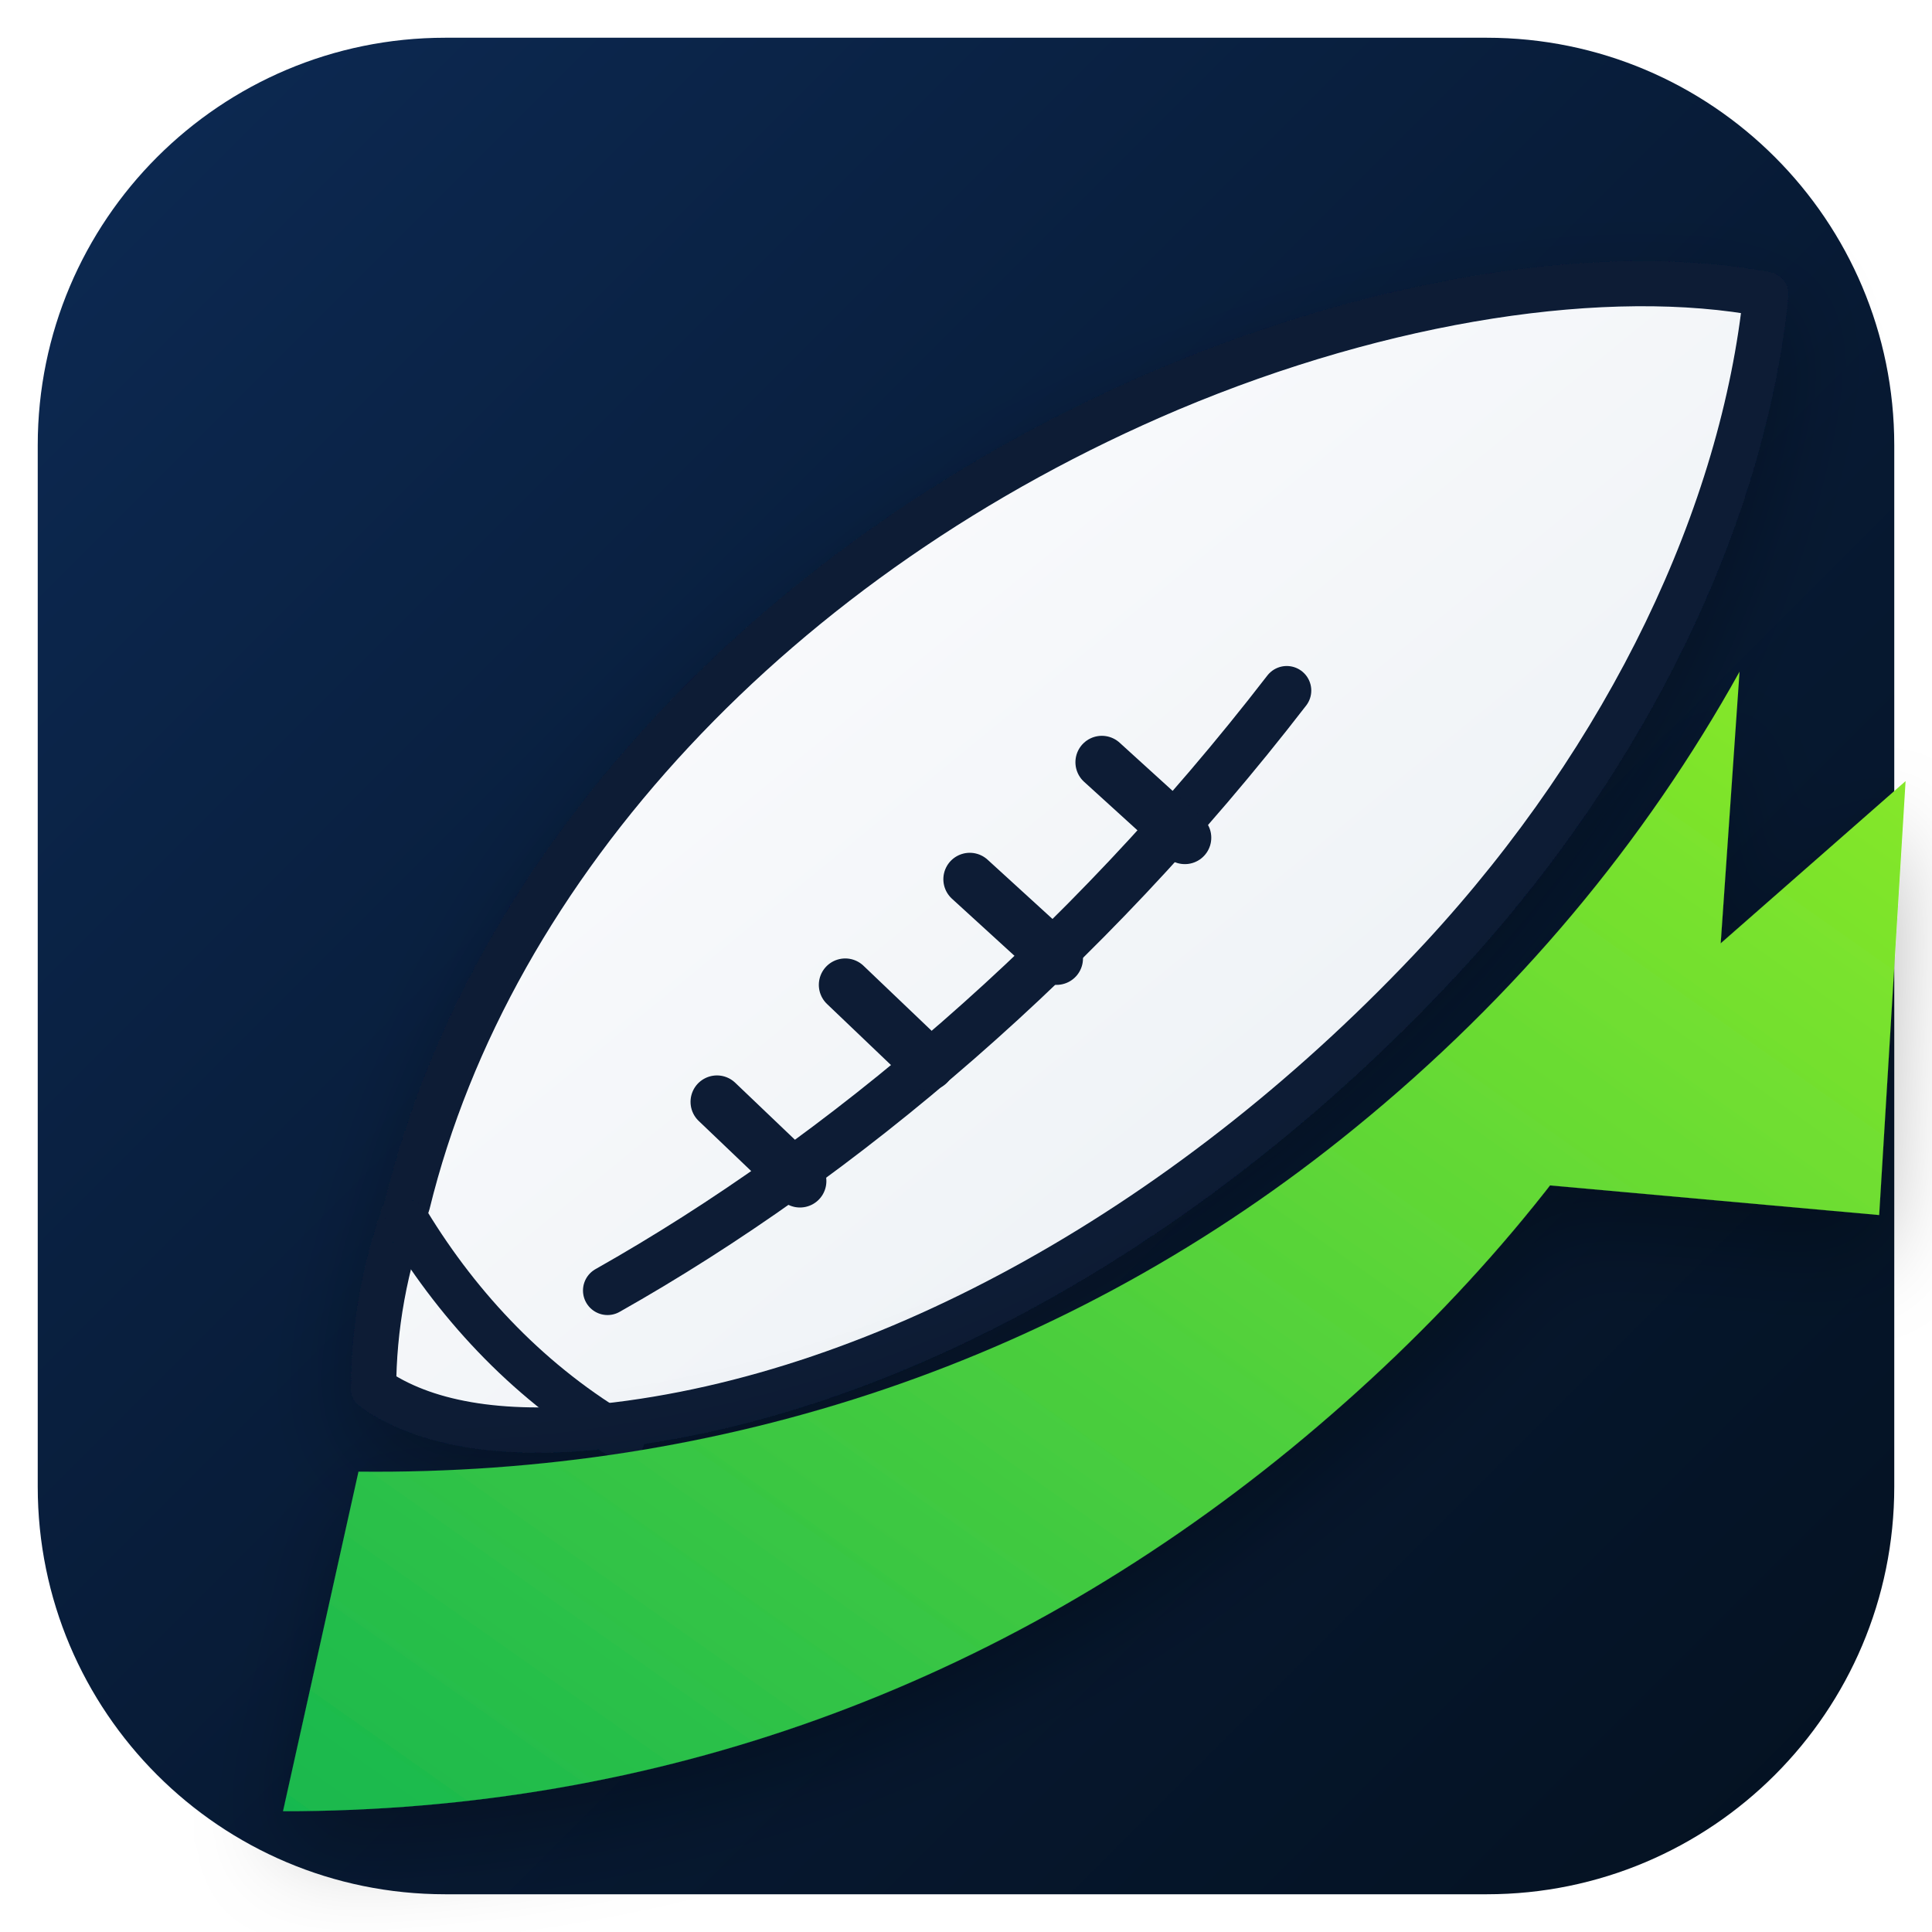
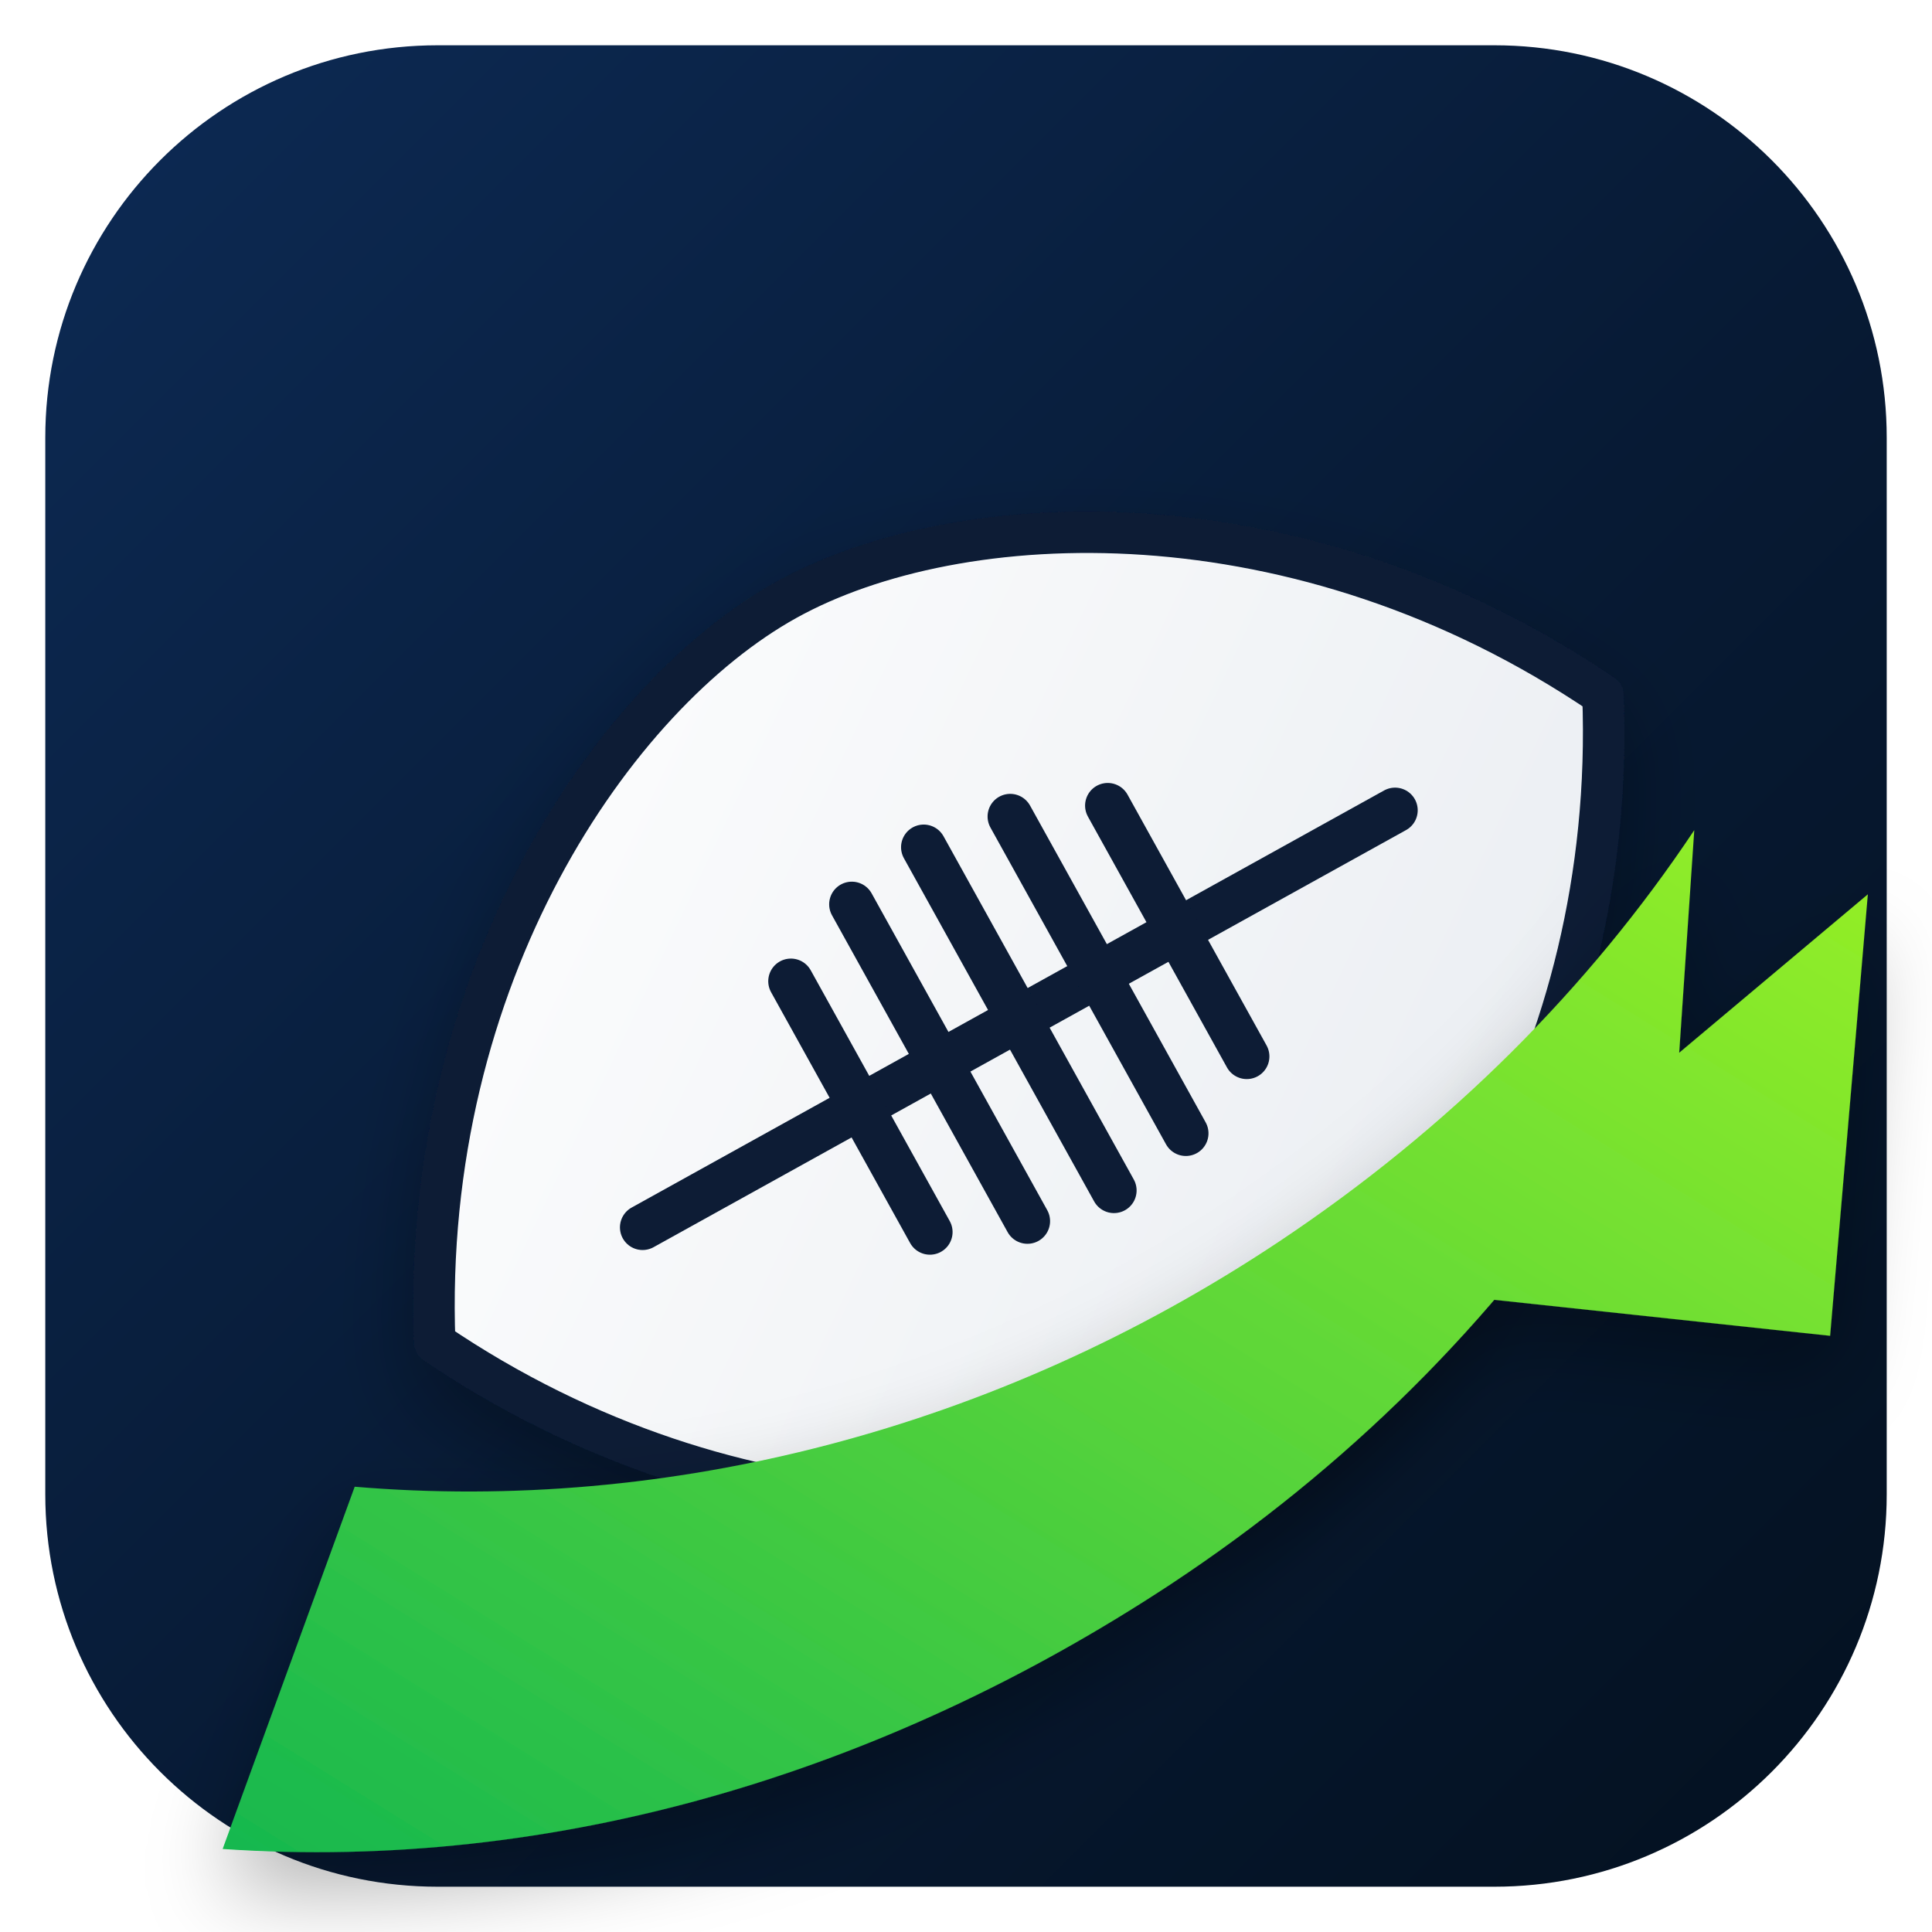
<svg xmlns="http://www.w3.org/2000/svg" viewBox="0 0 512 512" role="img" aria-labelledby="title desc">
  <defs>
    <linearGradient id="bg" x1="0" y1="0" x2="1" y2="1">
      <stop offset="0" stop-color="#0d2a54" />
      <stop offset="0.55" stop-color="#071a34" />
      <stop offset="1" stop-color="#041120" />
    </linearGradient>
    <linearGradient id="green" x1="0" y1="1" x2="1" y2="0">
-       <stop offset="0" stop-color="#18b84f" />
-       <stop offset="1" stop-color="#8bea27" />
+       <stop offset="0" stop-color="#17b84f" />
+       <stop offset="1" stop-color="#96ef26" />
    </linearGradient>
    <linearGradient id="ball" x1="0" y1="0" x2="1" y2="1">
      <stop offset="0" stop-color="#ffffff" />
-       <stop offset="1" stop-color="#e8edf3" />
+       <stop offset="1" stop-color="#e7ebf0" />
    </linearGradient>
-     <filter id="shadow" x="-20%" y="-20%" width="140%" height="140%">
-       <feDropShadow dx="0" dy="10" stdDeviation="12" flood-color="#000000" flood-opacity="0.28" />
+     <filter id="shadow" x="-25%" y="-25%" width="150%" height="150%">
+       <feDropShadow dx="0" dy="10" stdDeviation="11" flood-color="#000" flood-opacity="0.30" />
    </filter>
  </defs>
-   <rect x="10" y="10" width="492" height="492" rx="108" fill="url(#bg)" />
+   <rect x="12" y="12" width="488" height="488" rx="104" fill="url(#bg)" />
  <g filter="url(#shadow)">
-     <path d="M108 319c22-90 98-172 202-216 57-24 116-33 158-25-6 58-36 122-86 176-65 70-147 116-222 124-28 3-48-1-61-10 0-16 3-33 9-49Z" fill="url(#ball)" stroke="#071a34" stroke-width="12" stroke-linejoin="round" />
-     <path d="M161 342c62-35 126-89 180-159" fill="none" stroke="#071a34" stroke-width="13" stroke-linecap="round" />
-     <path d="M224 261l22 21M257 233l23 21M292 202l22 20M190 292l22 21" fill="none" stroke="#071a34" stroke-width="14" stroke-linecap="round" />
-     <path d="M108 324c14 23 33 43 57 57" fill="none" stroke="#071a34" stroke-width="12" stroke-linecap="round" />
+     <g transform="rotate(-29 270 270)">
+       <path d="M93 270C137 183 218 143 270 143s133 40 177 127c-44 87-125 127-177 127S137 357 93 270Z" fill="url(#ball)" stroke="#071a34" stroke-width="11" stroke-linejoin="round" />
+       <path d="M156 270h228" fill="none" stroke="#071a34" stroke-width="12" stroke-linecap="round" />
+       <path d="M222 232v76M246 222v96M270 218v104M294 222v96M318 232v76" fill="none" stroke="#071a34" stroke-width="12" stroke-linecap="round" />
+     </g>
  </g>
-   <path d="M95 390c96 1 188-29 264-91 43-35 77-76 102-121l-5 72 49-43-7 115-111-10 50-36c-24 40-56 76-95 108-77 63-168 96-267 96Z" fill="url(#green)" filter="url(#shadow)" />
+   <path d="M94 394c83 7 170-15 245-65 45-30 82-67 110-109l-4 59 50-42-10 117-112-12 52-36c-29 44-68 83-115 114-76 50-163 76-251 70Z" fill="url(#green)" filter="url(#shadow)" />
</svg>
